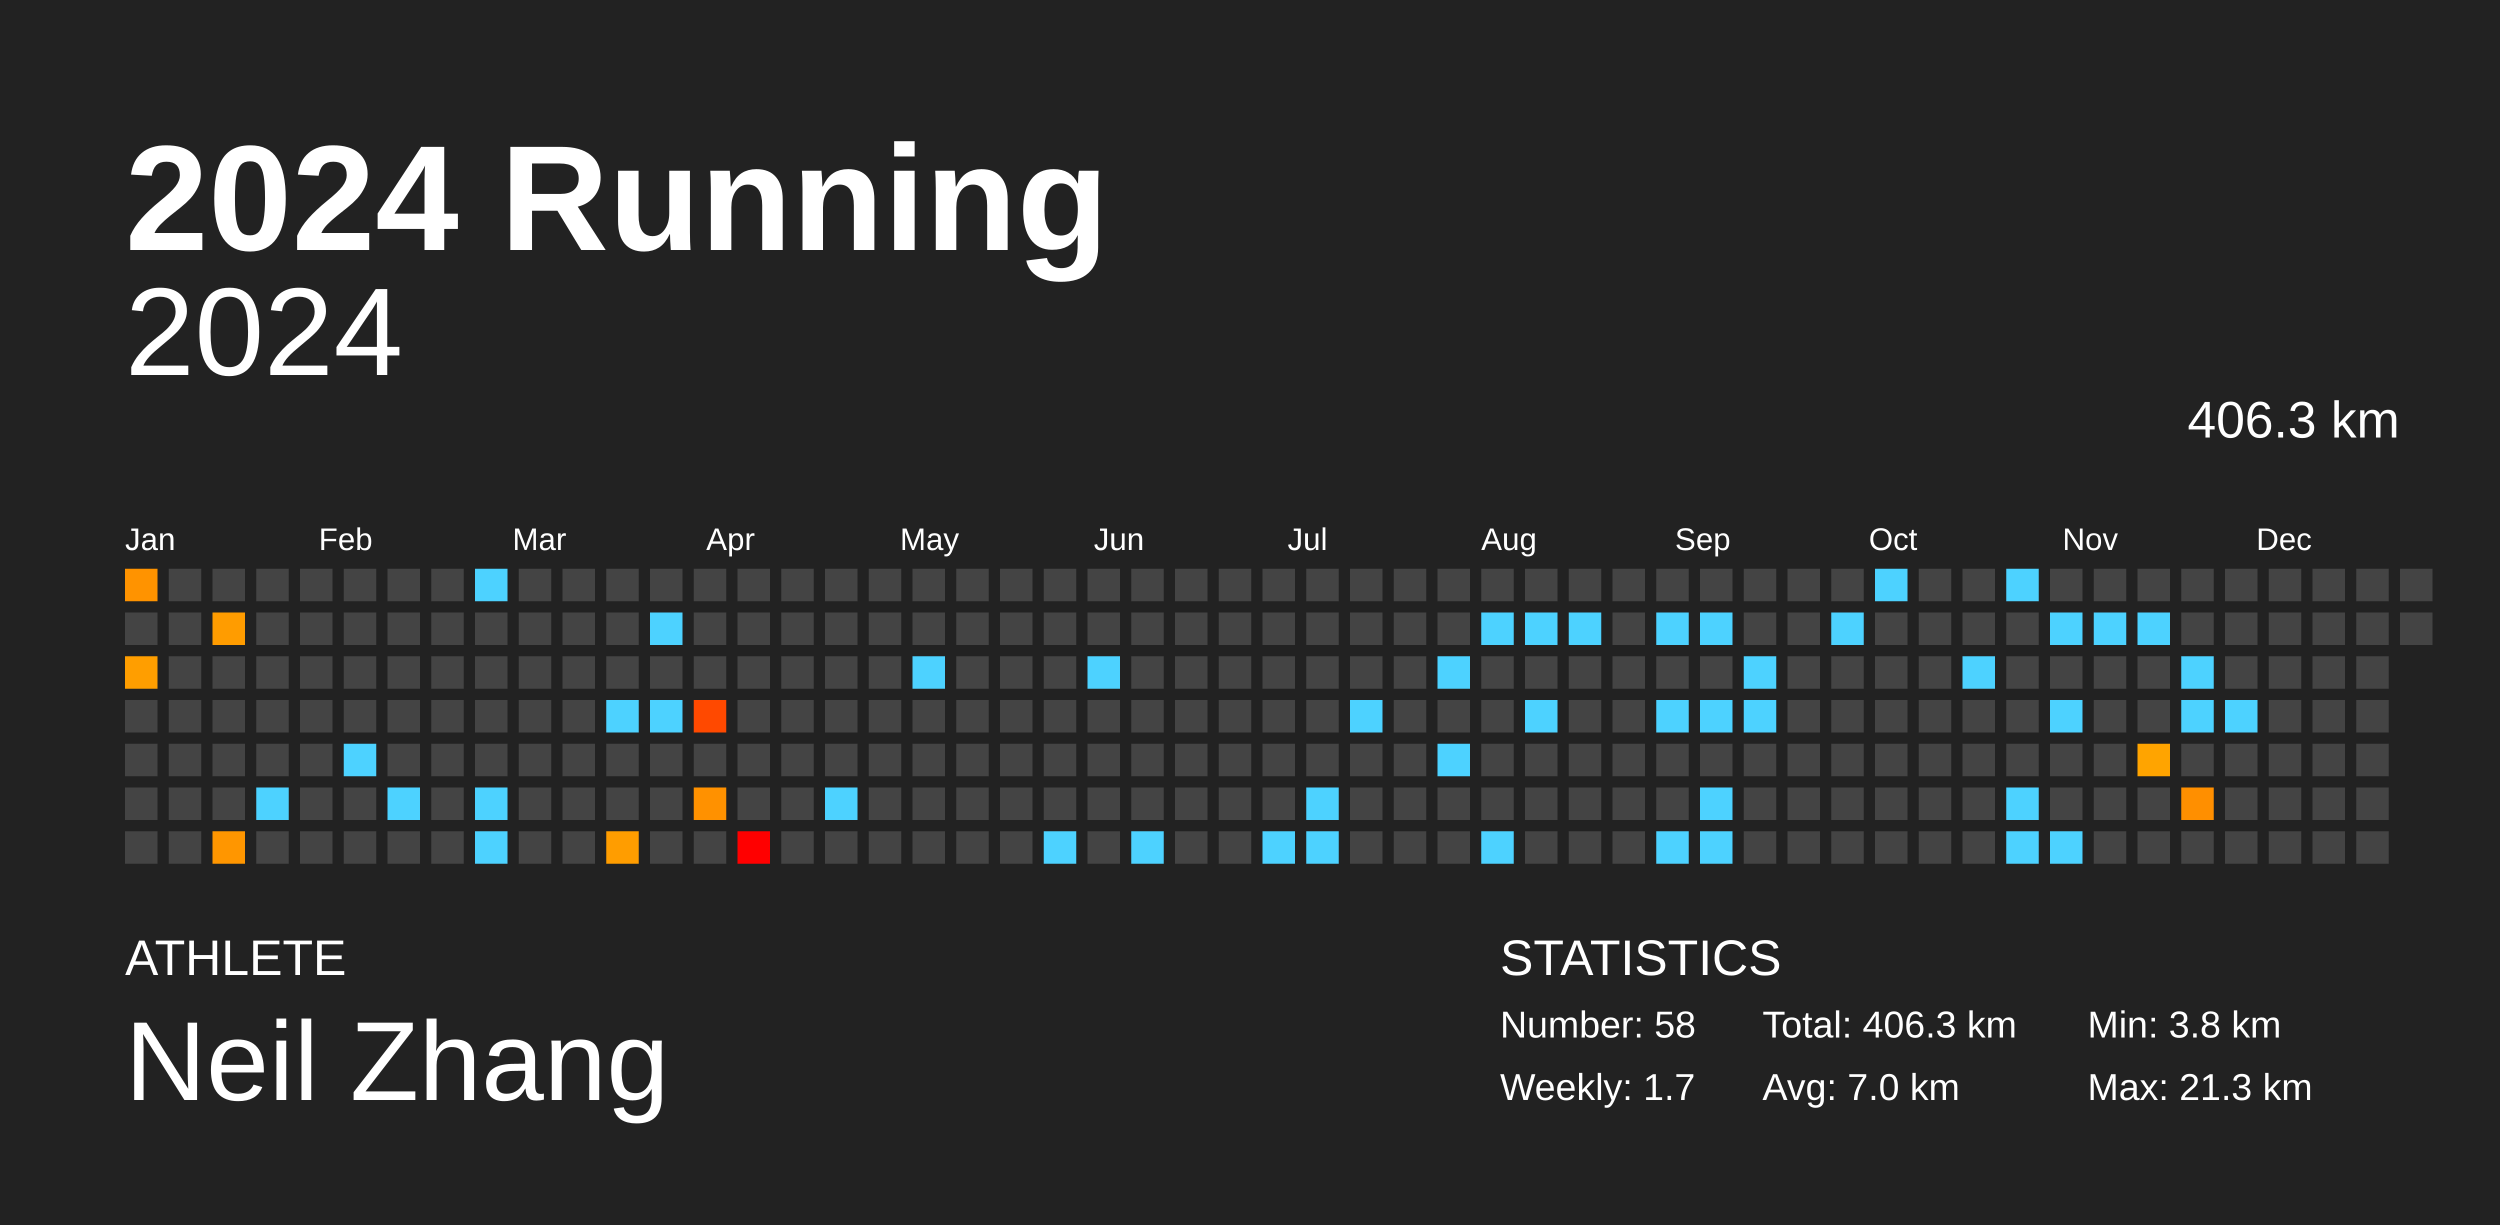
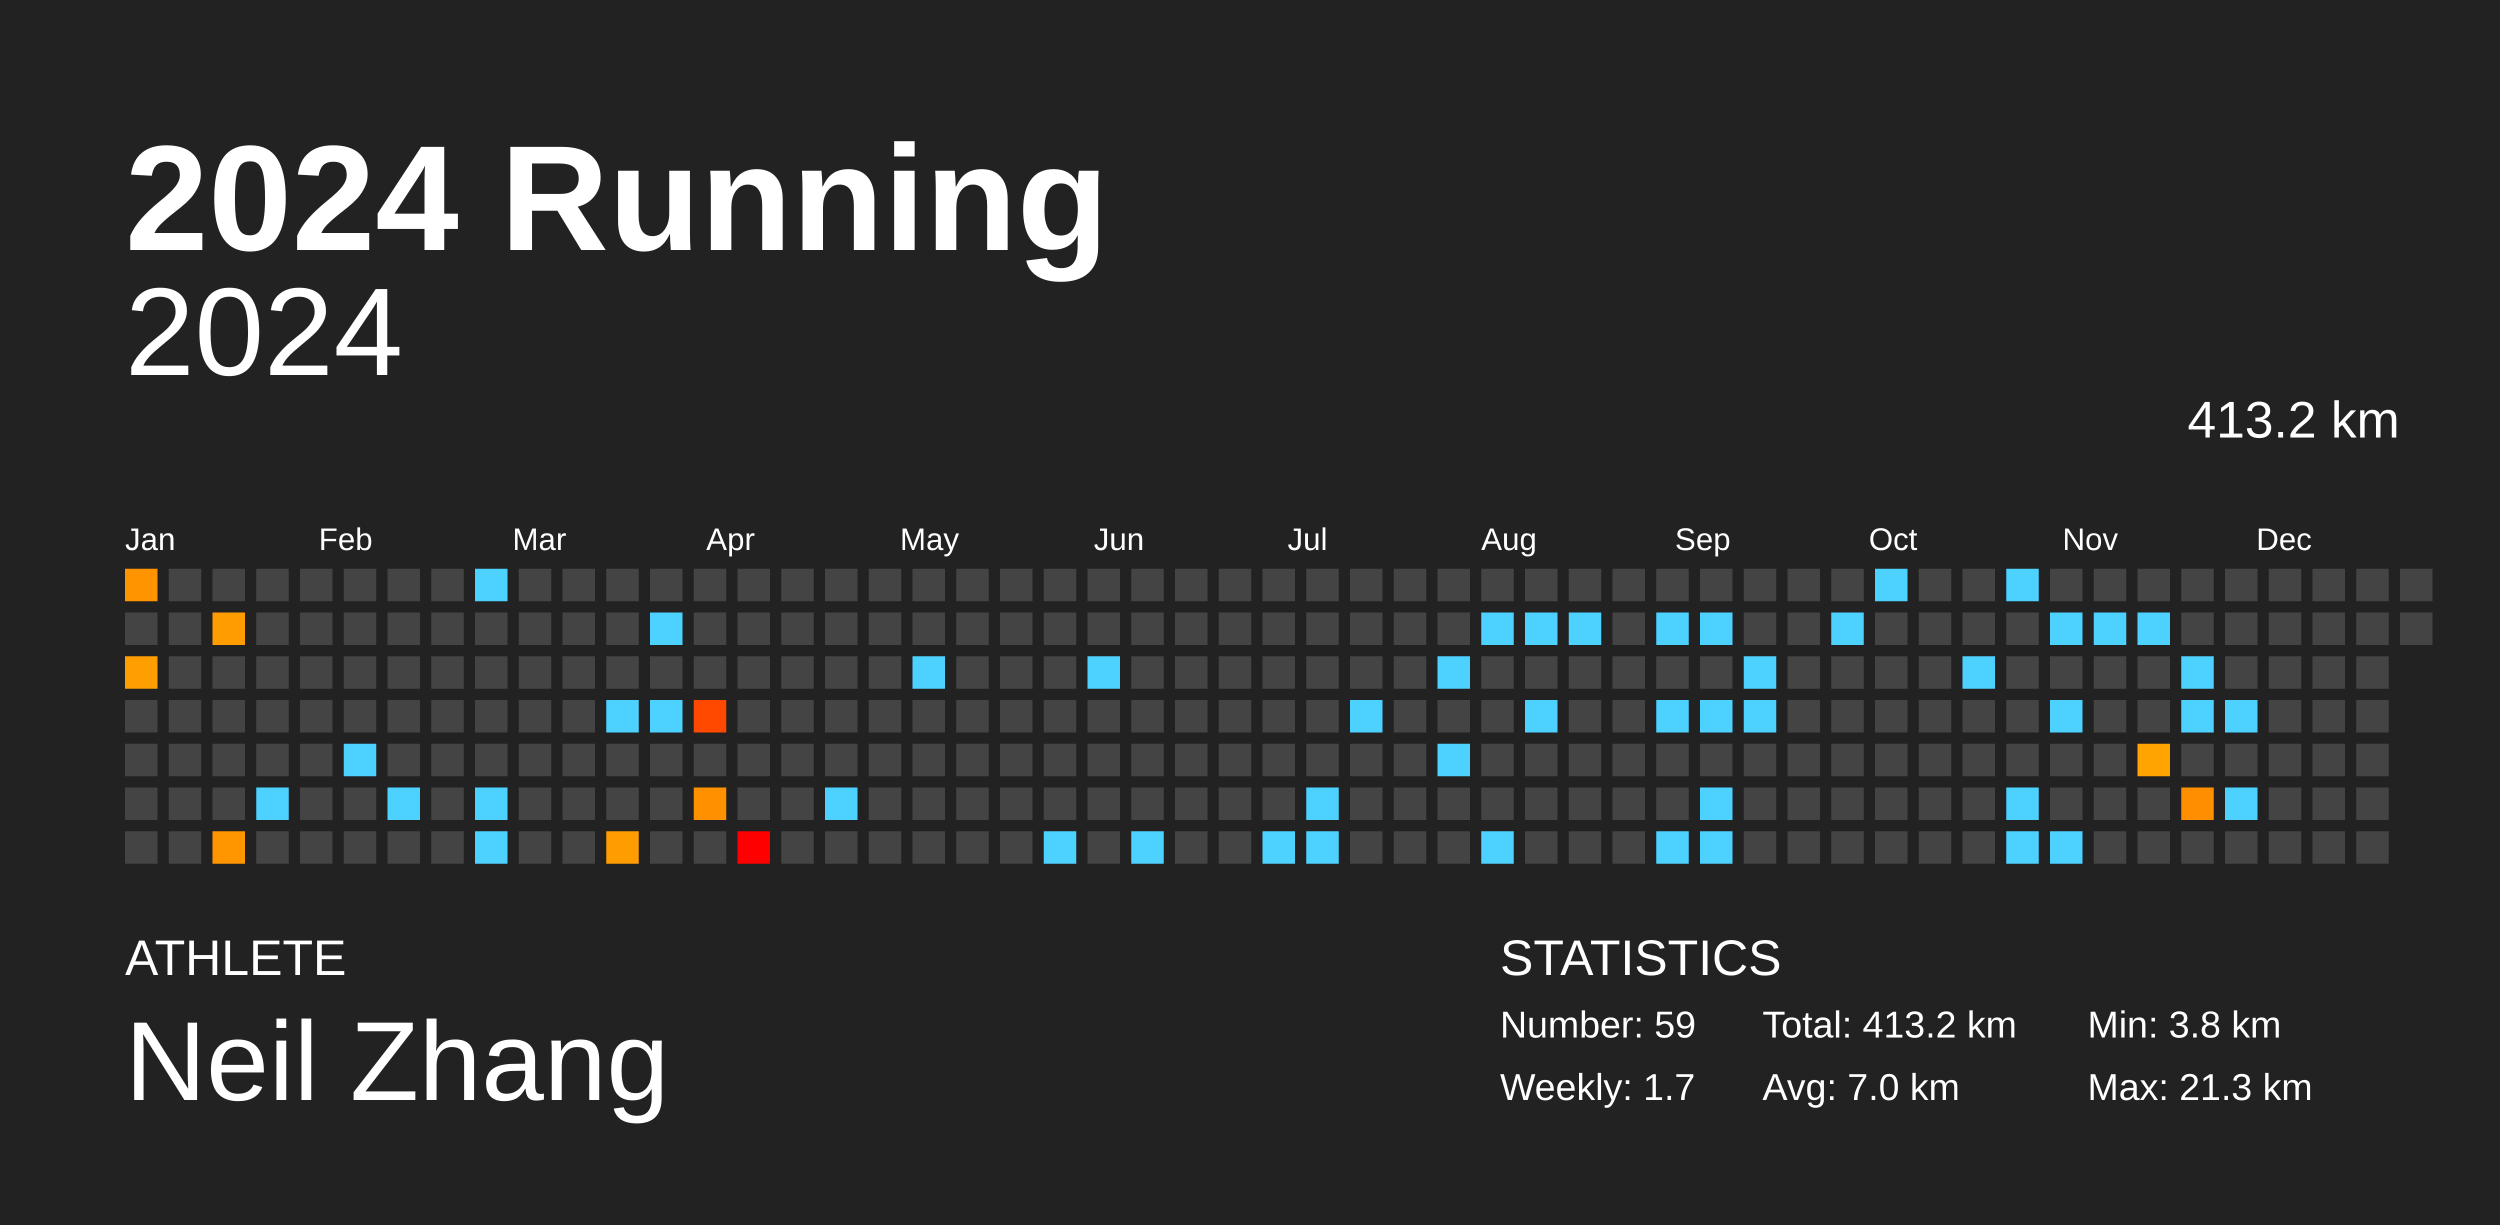
<svg xmlns="http://www.w3.org/2000/svg" baseProfile="full" height="98mm" version="1.1" viewBox="0,0,200,98" width="200mm">
  <defs />
  <rect fill="#222222" height="98" width="200" x="0" y="0" />
  <text fill="#FFFFFF" style="font-size:12px; font-family:Arial; font-weight:bold;" x="10" y="20">2024 Running</text>
  <text fill="#FFFFFF" style="font-size:4px; font-family:Arial" x="10" y="78">ATHLETE</text>
  <text fill="#FFFFFF" style="font-size:9px; font-family:Arial" x="10" y="88">Neil Zhang</text>
  <text fill="#FFFFFF" style="font-size:4px; font-family:Arial" x="120" y="78">STATISTICS</text>
-   <text fill="#FFFFFF" style="font-size:3px; font-family:Arial" x="120" y="83">Number: 58</text>
+   <text fill="#FFFFFF" style="font-size:3px; font-family:Arial" x="120" y="83">Number: 59</text>
  <text fill="#FFFFFF" style="font-size:3px; font-family:Arial" x="120" y="88">Weekly: 1.7</text>
-   <text fill="#FFFFFF" style="font-size:3px; font-family:Arial" x="141" y="83">Total: 406.3 km</text>
+   <text fill="#FFFFFF" style="font-size:3px; font-family:Arial" x="141" y="83">Total: 413.2 km</text>
  <text fill="#FFFFFF" style="font-size:3px; font-family:Arial" x="141" y="88">Avg: 7.0 km</text>
  <text fill="#FFFFFF" style="font-size:3px; font-family:Arial" x="167" y="83">Min: 3.8 km</text>
  <text fill="#FFFFFF" style="font-size:3px; font-family:Arial" x="167" y="88">Max: 21.3 km</text>
  <text alignment-baseline="hanging" fill="#FFFFFF" style="font-size:10.0px; font-family:Arial;" x="10" y="30">2024</text>
-   <text alignment-baseline="hanging" fill="#FFFFFF" style="font-size:4.125px; font-family:Arial;" x="175" y="35">406.3 km</text>
+   <text alignment-baseline="hanging" fill="#FFFFFF" style="font-size:4.125px; font-family:Arial;" x="175" y="35">413.2 km</text>
  <text fill="#FFFFFF" style="font-size:2.5px; font-family:Arial" x="10.0" y="44">Jan</text>
  <text fill="#FFFFFF" style="font-size:2.5px; font-family:Arial" x="25.5" y="44">Feb</text>
  <text fill="#FFFFFF" style="font-size:2.5px; font-family:Arial" x="41.0" y="44">Mar</text>
  <text fill="#FFFFFF" style="font-size:2.5px; font-family:Arial" x="56.5" y="44">Apr</text>
  <text fill="#FFFFFF" style="font-size:2.5px; font-family:Arial" x="72.0" y="44">May</text>
  <text fill="#FFFFFF" style="font-size:2.5px; font-family:Arial" x="87.5" y="44">Jun</text>
  <text fill="#FFFFFF" style="font-size:2.5px; font-family:Arial" x="103.0" y="44">Jul</text>
  <text fill="#FFFFFF" style="font-size:2.5px; font-family:Arial" x="118.5" y="44">Aug</text>
  <text fill="#FFFFFF" style="font-size:2.5px; font-family:Arial" x="134.0" y="44">Sep</text>
  <text fill="#FFFFFF" style="font-size:2.5px; font-family:Arial" x="149.5" y="44">Oct</text>
  <text fill="#FFFFFF" style="font-size:2.5px; font-family:Arial" x="165.0" y="44">Nov</text>
  <text fill="#FFFFFF" style="font-size:2.5px; font-family:Arial" x="180.5" y="44">Dec</text>
  <rect fill="#ff9300" height="2.6" width="2.6" x="10.0" y="45.5" />
  <rect fill="#444444" height="2.6" width="2.6" x="10.0" y="49.0" />
  <rect fill="#ff9e00" height="2.6" width="2.6" x="10.0" y="52.5" />
  <rect fill="#444444" height="2.6" width="2.6" x="10.0" y="56.0" />
  <rect fill="#444444" height="2.6" width="2.6" x="10.0" y="59.5" />
  <rect fill="#444444" height="2.6" width="2.6" x="10.0" y="63.0" />
  <rect fill="#444444" height="2.6" width="2.6" x="10.0" y="66.5" />
  <rect fill="#444444" height="2.6" width="2.6" x="13.5" y="45.5" />
  <rect fill="#444444" height="2.6" width="2.6" x="13.5" y="49.0" />
  <rect fill="#444444" height="2.6" width="2.6" x="13.5" y="52.5" />
  <rect fill="#444444" height="2.6" width="2.6" x="13.5" y="56.0" />
  <rect fill="#444444" height="2.6" width="2.6" x="13.5" y="59.5" />
  <rect fill="#444444" height="2.6" width="2.6" x="13.5" y="63.0" />
  <rect fill="#444444" height="2.6" width="2.6" x="13.5" y="66.5" />
  <rect fill="#444444" height="2.6" width="2.6" x="17.0" y="45.5" />
  <rect fill="#ff9c00" height="2.6" width="2.6" x="17.0" y="49.0" />
  <rect fill="#444444" height="2.6" width="2.6" x="17.0" y="52.5" />
  <rect fill="#444444" height="2.6" width="2.6" x="17.0" y="56.0" />
  <rect fill="#444444" height="2.6" width="2.6" x="17.0" y="59.5" />
  <rect fill="#444444" height="2.6" width="2.6" x="17.0" y="63.0" />
  <rect fill="#ff9600" height="2.6" width="2.6" x="17.0" y="66.5" />
  <rect fill="#444444" height="2.6" width="2.6" x="20.5" y="45.5" />
  <rect fill="#444444" height="2.6" width="2.6" x="20.5" y="49.0" />
  <rect fill="#444444" height="2.6" width="2.6" x="20.5" y="52.5" />
  <rect fill="#444444" height="2.6" width="2.6" x="20.5" y="56.0" />
  <rect fill="#444444" height="2.6" width="2.6" x="20.5" y="59.5" />
  <rect fill="#4dd2ff" height="2.6" width="2.6" x="20.5" y="63.0" />
  <rect fill="#444444" height="2.6" width="2.6" x="20.5" y="66.5" />
  <rect fill="#444444" height="2.6" width="2.6" x="24.0" y="45.5" />
  <rect fill="#444444" height="2.6" width="2.6" x="24.0" y="49.0" />
  <rect fill="#444444" height="2.6" width="2.6" x="24.0" y="52.5" />
  <rect fill="#444444" height="2.6" width="2.6" x="24.0" y="56.0" />
  <rect fill="#444444" height="2.6" width="2.6" x="24.0" y="59.5" />
  <rect fill="#444444" height="2.6" width="2.6" x="24.0" y="63.0" />
  <rect fill="#444444" height="2.6" width="2.6" x="24.0" y="66.5" />
  <rect fill="#444444" height="2.6" width="2.6" x="27.5" y="45.5" />
  <rect fill="#444444" height="2.6" width="2.6" x="27.5" y="49.0" />
  <rect fill="#444444" height="2.6" width="2.6" x="27.5" y="52.5" />
  <rect fill="#444444" height="2.6" width="2.6" x="27.5" y="56.0" />
  <rect fill="#4dd2ff" height="2.6" width="2.6" x="27.5" y="59.5" />
  <rect fill="#444444" height="2.6" width="2.6" x="27.5" y="63.0" />
  <rect fill="#444444" height="2.6" width="2.6" x="27.5" y="66.5" />
  <rect fill="#444444" height="2.6" width="2.6" x="31.0" y="45.5" />
  <rect fill="#444444" height="2.6" width="2.6" x="31.0" y="49.0" />
  <rect fill="#444444" height="2.6" width="2.6" x="31.0" y="52.5" />
  <rect fill="#444444" height="2.6" width="2.6" x="31.0" y="56.0" />
  <rect fill="#444444" height="2.6" width="2.6" x="31.0" y="59.5" />
  <rect fill="#4dd2ff" height="2.6" width="2.6" x="31.0" y="63.0" />
  <rect fill="#444444" height="2.6" width="2.6" x="31.0" y="66.5" />
  <rect fill="#444444" height="2.6" width="2.6" x="34.5" y="45.5" />
  <rect fill="#444444" height="2.6" width="2.6" x="34.5" y="49.0" />
  <rect fill="#444444" height="2.6" width="2.6" x="34.5" y="52.5" />
  <rect fill="#444444" height="2.6" width="2.6" x="34.5" y="56.0" />
  <rect fill="#444444" height="2.6" width="2.6" x="34.5" y="59.5" />
  <rect fill="#444444" height="2.6" width="2.6" x="34.5" y="63.0" />
  <rect fill="#444444" height="2.6" width="2.6" x="34.5" y="66.5" />
  <rect fill="#4dd2ff" height="2.6" width="2.6" x="38.0" y="45.5" />
  <rect fill="#444444" height="2.6" width="2.6" x="38.0" y="49.0" />
  <rect fill="#444444" height="2.6" width="2.6" x="38.0" y="52.5" />
  <rect fill="#444444" height="2.6" width="2.6" x="38.0" y="56.0" />
  <rect fill="#444444" height="2.6" width="2.6" x="38.0" y="59.5" />
  <rect fill="#4dd2ff" height="2.6" width="2.6" x="38.0" y="63.0" />
  <rect fill="#4dd2ff" height="2.6" width="2.6" x="38.0" y="66.5" />
  <rect fill="#444444" height="2.6" width="2.6" x="41.5" y="45.5" />
  <rect fill="#444444" height="2.6" width="2.6" x="41.5" y="49.0" />
  <rect fill="#444444" height="2.6" width="2.6" x="41.5" y="52.5" />
  <rect fill="#444444" height="2.6" width="2.6" x="41.5" y="56.0" />
  <rect fill="#444444" height="2.6" width="2.6" x="41.5" y="59.5" />
  <rect fill="#444444" height="2.6" width="2.6" x="41.5" y="63.0" />
  <rect fill="#444444" height="2.6" width="2.6" x="41.5" y="66.5" />
  <rect fill="#444444" height="2.6" width="2.6" x="45.0" y="45.5" />
  <rect fill="#444444" height="2.6" width="2.6" x="45.0" y="49.0" />
  <rect fill="#444444" height="2.6" width="2.6" x="45.0" y="52.5" />
  <rect fill="#444444" height="2.6" width="2.6" x="45.0" y="56.0" />
  <rect fill="#444444" height="2.6" width="2.6" x="45.0" y="59.5" />
  <rect fill="#444444" height="2.6" width="2.6" x="45.0" y="63.0" />
  <rect fill="#444444" height="2.6" width="2.6" x="45.0" y="66.5" />
  <rect fill="#444444" height="2.6" width="2.6" x="48.5" y="45.5" />
  <rect fill="#444444" height="2.6" width="2.6" x="48.5" y="49.0" />
  <rect fill="#444444" height="2.6" width="2.6" x="48.5" y="52.5" />
  <rect fill="#4dd2ff" height="2.6" width="2.6" x="48.5" y="56.0" />
  <rect fill="#444444" height="2.6" width="2.6" x="48.5" y="59.5" />
  <rect fill="#444444" height="2.6" width="2.6" x="48.5" y="63.0" />
  <rect fill="#ff9d00" height="2.6" width="2.6" x="48.5" y="66.5" />
  <rect fill="#444444" height="2.6" width="2.6" x="52.0" y="45.5" />
  <rect fill="#4dd2ff" height="2.6" width="2.6" x="52.0" y="49.0" />
  <rect fill="#444444" height="2.6" width="2.6" x="52.0" y="52.5" />
  <rect fill="#4dd2ff" height="2.6" width="2.6" x="52.0" y="56.0" />
  <rect fill="#444444" height="2.6" width="2.6" x="52.0" y="59.5" />
  <rect fill="#444444" height="2.6" width="2.6" x="52.0" y="63.0" />
  <rect fill="#444444" height="2.6" width="2.6" x="52.0" y="66.5" />
  <rect fill="#444444" height="2.6" width="2.6" x="55.5" y="45.5" />
  <rect fill="#444444" height="2.6" width="2.6" x="55.5" y="49.0" />
  <rect fill="#444444" height="2.6" width="2.6" x="55.5" y="52.5" />
  <rect fill="#ff4900" height="2.6" width="2.6" x="55.5" y="56.0" />
  <rect fill="#444444" height="2.6" width="2.6" x="55.5" y="59.5" />
  <rect fill="#ff9100" height="2.6" width="2.6" x="55.5" y="63.0" />
  <rect fill="#444444" height="2.6" width="2.6" x="55.5" y="66.5" />
  <rect fill="#444444" height="2.6" width="2.6" x="59.0" y="45.5" />
  <rect fill="#444444" height="2.6" width="2.6" x="59.0" y="49.0" />
  <rect fill="#444444" height="2.6" width="2.6" x="59.0" y="52.5" />
  <rect fill="#444444" height="2.6" width="2.6" x="59.0" y="56.0" />
  <rect fill="#444444" height="2.6" width="2.6" x="59.0" y="59.5" />
  <rect fill="#444444" height="2.6" width="2.6" x="59.0" y="63.0" />
  <rect fill="red" height="2.6" width="2.6" x="59.0" y="66.5" />
  <rect fill="#444444" height="2.6" width="2.6" x="62.5" y="45.5" />
  <rect fill="#444444" height="2.6" width="2.6" x="62.5" y="49.0" />
  <rect fill="#444444" height="2.6" width="2.6" x="62.5" y="52.5" />
  <rect fill="#444444" height="2.6" width="2.6" x="62.5" y="56.0" />
  <rect fill="#444444" height="2.6" width="2.6" x="62.5" y="59.5" />
  <rect fill="#444444" height="2.6" width="2.6" x="62.5" y="63.0" />
  <rect fill="#444444" height="2.6" width="2.6" x="62.5" y="66.5" />
  <rect fill="#444444" height="2.6" width="2.6" x="66.0" y="45.5" />
  <rect fill="#444444" height="2.6" width="2.6" x="66.0" y="49.0" />
  <rect fill="#444444" height="2.6" width="2.6" x="66.0" y="52.5" />
  <rect fill="#444444" height="2.6" width="2.6" x="66.0" y="56.0" />
  <rect fill="#444444" height="2.6" width="2.6" x="66.0" y="59.5" />
  <rect fill="#4dd2ff" height="2.6" width="2.6" x="66.0" y="63.0" />
  <rect fill="#444444" height="2.6" width="2.6" x="66.0" y="66.5" />
  <rect fill="#444444" height="2.6" width="2.6" x="69.5" y="45.5" />
  <rect fill="#444444" height="2.6" width="2.6" x="69.5" y="49.0" />
  <rect fill="#444444" height="2.6" width="2.6" x="69.5" y="52.5" />
  <rect fill="#444444" height="2.6" width="2.6" x="69.5" y="56.0" />
  <rect fill="#444444" height="2.6" width="2.6" x="69.5" y="59.5" />
  <rect fill="#444444" height="2.6" width="2.6" x="69.5" y="63.0" />
  <rect fill="#444444" height="2.6" width="2.6" x="69.5" y="66.5" />
  <rect fill="#444444" height="2.6" width="2.6" x="73.0" y="45.5" />
  <rect fill="#444444" height="2.6" width="2.6" x="73.0" y="49.0" />
  <rect fill="#4dd2ff" height="2.6" width="2.6" x="73.0" y="52.5" />
  <rect fill="#444444" height="2.6" width="2.6" x="73.0" y="56.0" />
  <rect fill="#444444" height="2.6" width="2.6" x="73.0" y="59.5" />
  <rect fill="#444444" height="2.6" width="2.6" x="73.0" y="63.0" />
  <rect fill="#444444" height="2.6" width="2.6" x="73.0" y="66.5" />
  <rect fill="#444444" height="2.6" width="2.6" x="76.5" y="45.5" />
  <rect fill="#444444" height="2.6" width="2.6" x="76.5" y="49.0" />
  <rect fill="#444444" height="2.6" width="2.6" x="76.5" y="52.5" />
  <rect fill="#444444" height="2.6" width="2.6" x="76.5" y="56.0" />
  <rect fill="#444444" height="2.6" width="2.6" x="76.5" y="59.5" />
  <rect fill="#444444" height="2.6" width="2.6" x="76.5" y="63.0" />
  <rect fill="#444444" height="2.6" width="2.6" x="76.5" y="66.5" />
  <rect fill="#444444" height="2.6" width="2.6" x="80.0" y="45.5" />
  <rect fill="#444444" height="2.6" width="2.6" x="80.0" y="49.0" />
  <rect fill="#444444" height="2.6" width="2.6" x="80.0" y="52.5" />
  <rect fill="#444444" height="2.6" width="2.6" x="80.0" y="56.0" />
  <rect fill="#444444" height="2.6" width="2.6" x="80.0" y="59.5" />
  <rect fill="#444444" height="2.6" width="2.6" x="80.0" y="63.0" />
  <rect fill="#444444" height="2.6" width="2.6" x="80.0" y="66.5" />
  <rect fill="#444444" height="2.6" width="2.6" x="83.5" y="45.5" />
  <rect fill="#444444" height="2.6" width="2.6" x="83.5" y="49.0" />
  <rect fill="#444444" height="2.6" width="2.6" x="83.5" y="52.5" />
  <rect fill="#444444" height="2.6" width="2.6" x="83.5" y="56.0" />
  <rect fill="#444444" height="2.6" width="2.6" x="83.5" y="59.5" />
  <rect fill="#444444" height="2.6" width="2.6" x="83.5" y="63.0" />
  <rect fill="#4dd2ff" height="2.6" width="2.6" x="83.5" y="66.5" />
  <rect fill="#444444" height="2.6" width="2.6" x="87.0" y="45.5" />
  <rect fill="#444444" height="2.6" width="2.6" x="87.0" y="49.0" />
  <rect fill="#4dd2ff" height="2.6" width="2.6" x="87.0" y="52.5" />
  <rect fill="#444444" height="2.6" width="2.6" x="87.0" y="56.0" />
  <rect fill="#444444" height="2.6" width="2.6" x="87.0" y="59.5" />
  <rect fill="#444444" height="2.6" width="2.6" x="87.0" y="63.0" />
  <rect fill="#444444" height="2.6" width="2.6" x="87.0" y="66.5" />
  <rect fill="#444444" height="2.6" width="2.6" x="90.5" y="45.5" />
  <rect fill="#444444" height="2.6" width="2.6" x="90.5" y="49.0" />
  <rect fill="#444444" height="2.6" width="2.6" x="90.5" y="52.5" />
  <rect fill="#444444" height="2.6" width="2.6" x="90.5" y="56.0" />
  <rect fill="#444444" height="2.6" width="2.6" x="90.5" y="59.5" />
  <rect fill="#444444" height="2.6" width="2.6" x="90.5" y="63.0" />
  <rect fill="#4dd2ff" height="2.6" width="2.6" x="90.5" y="66.5" />
  <rect fill="#444444" height="2.6" width="2.6" x="94.0" y="45.5" />
  <rect fill="#444444" height="2.6" width="2.6" x="94.0" y="49.0" />
  <rect fill="#444444" height="2.6" width="2.6" x="94.0" y="52.5" />
  <rect fill="#444444" height="2.6" width="2.6" x="94.0" y="56.0" />
  <rect fill="#444444" height="2.6" width="2.6" x="94.0" y="59.5" />
  <rect fill="#444444" height="2.6" width="2.6" x="94.0" y="63.0" />
  <rect fill="#444444" height="2.6" width="2.6" x="94.0" y="66.5" />
  <rect fill="#444444" height="2.6" width="2.6" x="97.5" y="45.5" />
  <rect fill="#444444" height="2.6" width="2.6" x="97.5" y="49.0" />
  <rect fill="#444444" height="2.6" width="2.6" x="97.5" y="52.5" />
  <rect fill="#444444" height="2.6" width="2.6" x="97.5" y="56.0" />
  <rect fill="#444444" height="2.6" width="2.6" x="97.5" y="59.5" />
  <rect fill="#444444" height="2.6" width="2.6" x="97.5" y="63.0" />
  <rect fill="#444444" height="2.6" width="2.6" x="97.5" y="66.5" />
  <rect fill="#444444" height="2.6" width="2.6" x="101.0" y="45.5" />
  <rect fill="#444444" height="2.6" width="2.6" x="101.0" y="49.0" />
  <rect fill="#444444" height="2.6" width="2.6" x="101.0" y="52.5" />
  <rect fill="#444444" height="2.6" width="2.6" x="101.0" y="56.0" />
  <rect fill="#444444" height="2.6" width="2.6" x="101.0" y="59.5" />
  <rect fill="#444444" height="2.6" width="2.6" x="101.0" y="63.0" />
  <rect fill="#4dd2ff" height="2.6" width="2.6" x="101.0" y="66.5" />
  <rect fill="#444444" height="2.6" width="2.6" x="104.5" y="45.5" />
  <rect fill="#444444" height="2.6" width="2.6" x="104.5" y="49.0" />
  <rect fill="#444444" height="2.6" width="2.6" x="104.5" y="52.5" />
  <rect fill="#444444" height="2.6" width="2.6" x="104.5" y="56.0" />
  <rect fill="#444444" height="2.6" width="2.6" x="104.5" y="59.5" />
  <rect fill="#4dd2ff" height="2.6" width="2.6" x="104.5" y="63.0" />
  <rect fill="#4dd2ff" height="2.6" width="2.6" x="104.5" y="66.5" />
  <rect fill="#444444" height="2.6" width="2.6" x="108.0" y="45.5" />
  <rect fill="#444444" height="2.6" width="2.6" x="108.0" y="49.0" />
  <rect fill="#444444" height="2.6" width="2.6" x="108.0" y="52.5" />
  <rect fill="#4dd2ff" height="2.6" width="2.6" x="108.0" y="56.0" />
  <rect fill="#444444" height="2.6" width="2.6" x="108.0" y="59.5" />
  <rect fill="#444444" height="2.6" width="2.6" x="108.0" y="63.0" />
  <rect fill="#444444" height="2.6" width="2.6" x="108.0" y="66.5" />
  <rect fill="#444444" height="2.6" width="2.6" x="111.5" y="45.5" />
  <rect fill="#444444" height="2.6" width="2.6" x="111.5" y="49.0" />
  <rect fill="#444444" height="2.6" width="2.6" x="111.5" y="52.5" />
  <rect fill="#444444" height="2.6" width="2.6" x="111.5" y="56.0" />
  <rect fill="#444444" height="2.6" width="2.6" x="111.5" y="59.5" />
  <rect fill="#444444" height="2.6" width="2.6" x="111.5" y="63.0" />
  <rect fill="#444444" height="2.6" width="2.6" x="111.5" y="66.5" />
  <rect fill="#444444" height="2.6" width="2.6" x="115.0" y="45.5" />
  <rect fill="#444444" height="2.6" width="2.6" x="115.0" y="49.0" />
  <rect fill="#4dd2ff" height="2.6" width="2.6" x="115.0" y="52.5" />
  <rect fill="#444444" height="2.6" width="2.6" x="115.0" y="56.0" />
  <rect fill="#4dd2ff" height="2.6" width="2.6" x="115.0" y="59.5" />
  <rect fill="#444444" height="2.6" width="2.6" x="115.0" y="63.0" />
  <rect fill="#444444" height="2.6" width="2.6" x="115.0" y="66.5" />
  <rect fill="#444444" height="2.6" width="2.6" x="118.5" y="45.5" />
  <rect fill="#4dd2ff" height="2.6" width="2.6" x="118.5" y="49.0" />
  <rect fill="#444444" height="2.6" width="2.6" x="118.5" y="52.5" />
  <rect fill="#444444" height="2.6" width="2.6" x="118.5" y="56.0" />
  <rect fill="#444444" height="2.6" width="2.6" x="118.5" y="59.5" />
  <rect fill="#444444" height="2.6" width="2.6" x="118.5" y="63.0" />
  <rect fill="#4dd2ff" height="2.6" width="2.6" x="118.5" y="66.5" />
  <rect fill="#444444" height="2.6" width="2.6" x="122.0" y="45.5" />
  <rect fill="#4dd2ff" height="2.6" width="2.6" x="122.0" y="49.0" />
  <rect fill="#444444" height="2.6" width="2.6" x="122.0" y="52.5" />
  <rect fill="#4dd2ff" height="2.6" width="2.6" x="122.0" y="56.0" />
  <rect fill="#444444" height="2.6" width="2.6" x="122.0" y="59.5" />
  <rect fill="#444444" height="2.6" width="2.6" x="122.0" y="63.0" />
  <rect fill="#444444" height="2.6" width="2.6" x="122.0" y="66.5" />
  <rect fill="#444444" height="2.6" width="2.6" x="125.5" y="45.5" />
  <rect fill="#4dd2ff" height="2.6" width="2.6" x="125.5" y="49.0" />
  <rect fill="#444444" height="2.6" width="2.6" x="125.5" y="52.5" />
  <rect fill="#444444" height="2.6" width="2.6" x="125.5" y="56.0" />
  <rect fill="#444444" height="2.6" width="2.6" x="125.5" y="59.5" />
  <rect fill="#444444" height="2.6" width="2.6" x="125.5" y="63.0" />
  <rect fill="#444444" height="2.6" width="2.6" x="125.5" y="66.5" />
  <rect fill="#444444" height="2.6" width="2.6" x="129.0" y="45.5" />
  <rect fill="#444444" height="2.6" width="2.6" x="129.0" y="49.0" />
  <rect fill="#444444" height="2.6" width="2.6" x="129.0" y="52.5" />
  <rect fill="#444444" height="2.6" width="2.6" x="129.0" y="56.0" />
  <rect fill="#444444" height="2.6" width="2.6" x="129.0" y="59.5" />
  <rect fill="#444444" height="2.6" width="2.6" x="129.0" y="63.0" />
  <rect fill="#444444" height="2.6" width="2.6" x="129.0" y="66.5" />
  <rect fill="#444444" height="2.6" width="2.6" x="132.5" y="45.5" />
  <rect fill="#4dd2ff" height="2.6" width="2.6" x="132.5" y="49.0" />
  <rect fill="#444444" height="2.6" width="2.6" x="132.5" y="52.5" />
  <rect fill="#4dd2ff" height="2.6" width="2.6" x="132.5" y="56.0" />
  <rect fill="#444444" height="2.6" width="2.6" x="132.5" y="59.5" />
  <rect fill="#444444" height="2.6" width="2.6" x="132.5" y="63.0" />
  <rect fill="#4dd2ff" height="2.6" width="2.6" x="132.5" y="66.5" />
  <rect fill="#444444" height="2.6" width="2.6" x="136.0" y="45.5" />
  <rect fill="#4dd2ff" height="2.6" width="2.6" x="136.0" y="49.0" />
  <rect fill="#444444" height="2.6" width="2.6" x="136.0" y="52.5" />
  <rect fill="#4dd2ff" height="2.6" width="2.6" x="136.0" y="56.0" />
  <rect fill="#444444" height="2.6" width="2.6" x="136.0" y="59.5" />
  <rect fill="#4dd2ff" height="2.6" width="2.6" x="136.0" y="63.0" />
  <rect fill="#4dd2ff" height="2.6" width="2.6" x="136.0" y="66.5" />
  <rect fill="#444444" height="2.6" width="2.6" x="139.5" y="45.5" />
  <rect fill="#444444" height="2.6" width="2.6" x="139.5" y="49.0" />
  <rect fill="#4dd2ff" height="2.6" width="2.6" x="139.5" y="52.5" />
  <rect fill="#4dd2ff" height="2.6" width="2.6" x="139.5" y="56.0" />
  <rect fill="#444444" height="2.6" width="2.6" x="139.5" y="59.5" />
  <rect fill="#444444" height="2.6" width="2.6" x="139.5" y="63.0" />
  <rect fill="#444444" height="2.6" width="2.6" x="139.5" y="66.5" />
  <rect fill="#444444" height="2.6" width="2.6" x="143.0" y="45.5" />
  <rect fill="#444444" height="2.6" width="2.6" x="143.0" y="49.0" />
  <rect fill="#444444" height="2.6" width="2.6" x="143.0" y="52.5" />
  <rect fill="#444444" height="2.6" width="2.6" x="143.0" y="56.0" />
  <rect fill="#444444" height="2.6" width="2.6" x="143.0" y="59.5" />
  <rect fill="#444444" height="2.6" width="2.6" x="143.0" y="63.0" />
  <rect fill="#444444" height="2.6" width="2.6" x="143.0" y="66.5" />
  <rect fill="#444444" height="2.6" width="2.6" x="146.5" y="45.5" />
  <rect fill="#4dd2ff" height="2.6" width="2.6" x="146.5" y="49.0" />
  <rect fill="#444444" height="2.6" width="2.6" x="146.5" y="52.5" />
  <rect fill="#444444" height="2.6" width="2.6" x="146.5" y="56.0" />
  <rect fill="#444444" height="2.6" width="2.6" x="146.5" y="59.5" />
  <rect fill="#444444" height="2.6" width="2.6" x="146.5" y="63.0" />
  <rect fill="#444444" height="2.6" width="2.6" x="146.5" y="66.5" />
  <rect fill="#4dd2ff" height="2.6" width="2.6" x="150.0" y="45.5" />
  <rect fill="#444444" height="2.6" width="2.6" x="150.0" y="49.0" />
  <rect fill="#444444" height="2.6" width="2.6" x="150.0" y="52.5" />
  <rect fill="#444444" height="2.6" width="2.6" x="150.0" y="56.0" />
  <rect fill="#444444" height="2.6" width="2.6" x="150.0" y="59.5" />
  <rect fill="#444444" height="2.6" width="2.6" x="150.0" y="63.0" />
  <rect fill="#444444" height="2.6" width="2.6" x="150.0" y="66.5" />
  <rect fill="#444444" height="2.6" width="2.6" x="153.5" y="45.5" />
  <rect fill="#444444" height="2.6" width="2.6" x="153.5" y="49.0" />
  <rect fill="#444444" height="2.6" width="2.6" x="153.5" y="52.5" />
  <rect fill="#444444" height="2.6" width="2.6" x="153.5" y="56.0" />
  <rect fill="#444444" height="2.6" width="2.6" x="153.5" y="59.5" />
  <rect fill="#444444" height="2.6" width="2.6" x="153.5" y="63.0" />
  <rect fill="#444444" height="2.6" width="2.6" x="153.5" y="66.5" />
  <rect fill="#444444" height="2.6" width="2.6" x="157.0" y="45.5" />
  <rect fill="#444444" height="2.6" width="2.6" x="157.0" y="49.0" />
  <rect fill="#4dd2ff" height="2.6" width="2.6" x="157.0" y="52.5" />
  <rect fill="#444444" height="2.6" width="2.6" x="157.0" y="56.0" />
  <rect fill="#444444" height="2.6" width="2.6" x="157.0" y="59.5" />
  <rect fill="#444444" height="2.6" width="2.6" x="157.0" y="63.0" />
  <rect fill="#444444" height="2.6" width="2.6" x="157.0" y="66.5" />
  <rect fill="#4dd2ff" height="2.6" width="2.6" x="160.5" y="45.5" />
  <rect fill="#444444" height="2.6" width="2.6" x="160.5" y="49.0" />
  <rect fill="#444444" height="2.6" width="2.6" x="160.5" y="52.5" />
  <rect fill="#444444" height="2.6" width="2.6" x="160.5" y="56.0" />
  <rect fill="#444444" height="2.6" width="2.6" x="160.5" y="59.5" />
  <rect fill="#4dd2ff" height="2.6" width="2.6" x="160.5" y="63.0" />
  <rect fill="#4dd2ff" height="2.6" width="2.6" x="160.5" y="66.5" />
  <rect fill="#444444" height="2.6" width="2.6" x="164.0" y="45.5" />
  <rect fill="#4dd2ff" height="2.6" width="2.6" x="164.0" y="49.0" />
  <rect fill="#444444" height="2.6" width="2.6" x="164.0" y="52.5" />
  <rect fill="#4dd2ff" height="2.6" width="2.6" x="164.0" y="56.0" />
  <rect fill="#444444" height="2.6" width="2.6" x="164.0" y="59.5" />
  <rect fill="#444444" height="2.6" width="2.6" x="164.0" y="63.0" />
  <rect fill="#4dd2ff" height="2.6" width="2.6" x="164.0" y="66.5" />
  <rect fill="#444444" height="2.6" width="2.6" x="167.5" y="45.5" />
  <rect fill="#4dd2ff" height="2.6" width="2.6" x="167.5" y="49.0" />
  <rect fill="#444444" height="2.6" width="2.6" x="167.5" y="52.5" />
  <rect fill="#444444" height="2.6" width="2.6" x="167.5" y="56.0" />
  <rect fill="#444444" height="2.6" width="2.6" x="167.5" y="59.5" />
  <rect fill="#444444" height="2.6" width="2.6" x="167.5" y="63.0" />
  <rect fill="#444444" height="2.6" width="2.6" x="167.5" y="66.5" />
  <rect fill="#444444" height="2.6" width="2.6" x="171.0" y="45.5" />
  <rect fill="#4dd2ff" height="2.6" width="2.6" x="171.0" y="49.0" />
  <rect fill="#444444" height="2.6" width="2.6" x="171.0" y="52.5" />
  <rect fill="#444444" height="2.6" width="2.6" x="171.0" y="56.0" />
  <rect fill="#ffa400" height="2.6" width="2.6" x="171.0" y="59.5" />
  <rect fill="#444444" height="2.6" width="2.6" x="171.0" y="63.0" />
  <rect fill="#444444" height="2.6" width="2.6" x="171.0" y="66.5" />
  <rect fill="#444444" height="2.6" width="2.6" x="174.5" y="45.5" />
  <rect fill="#444444" height="2.6" width="2.6" x="174.5" y="49.0" />
  <rect fill="#4dd2ff" height="2.6" width="2.6" x="174.5" y="52.5" />
  <rect fill="#4dd2ff" height="2.6" width="2.6" x="174.5" y="56.0" />
  <rect fill="#444444" height="2.6" width="2.6" x="174.5" y="59.5" />
  <rect fill="#ff8f00" height="2.6" width="2.6" x="174.5" y="63.0" />
  <rect fill="#444444" height="2.6" width="2.6" x="174.5" y="66.5" />
  <rect fill="#444444" height="2.6" width="2.6" x="178.0" y="45.5" />
  <rect fill="#444444" height="2.6" width="2.6" x="178.0" y="49.0" />
  <rect fill="#444444" height="2.6" width="2.6" x="178.0" y="52.5" />
  <rect fill="#4dd2ff" height="2.6" width="2.6" x="178.0" y="56.0" />
  <rect fill="#444444" height="2.6" width="2.6" x="178.0" y="59.5" />
-   <rect fill="#444444" height="2.6" width="2.6" x="178.0" y="63.0" />
+   <rect fill="#4dd2ff" height="2.6" width="2.6" x="178.0" y="63.0" />
  <rect fill="#444444" height="2.6" width="2.6" x="178.0" y="66.5" />
  <rect fill="#444444" height="2.6" width="2.6" x="181.5" y="45.5" />
  <rect fill="#444444" height="2.6" width="2.6" x="181.5" y="49.0" />
  <rect fill="#444444" height="2.6" width="2.6" x="181.5" y="52.5" />
  <rect fill="#444444" height="2.6" width="2.6" x="181.5" y="56.0" />
  <rect fill="#444444" height="2.6" width="2.6" x="181.5" y="59.5" />
  <rect fill="#444444" height="2.6" width="2.6" x="181.5" y="63.0" />
  <rect fill="#444444" height="2.6" width="2.6" x="181.5" y="66.5" />
  <rect fill="#444444" height="2.6" width="2.6" x="185.0" y="45.5" />
  <rect fill="#444444" height="2.6" width="2.6" x="185.0" y="49.0" />
  <rect fill="#444444" height="2.6" width="2.6" x="185.0" y="52.5" />
  <rect fill="#444444" height="2.6" width="2.6" x="185.0" y="56.0" />
  <rect fill="#444444" height="2.6" width="2.6" x="185.0" y="59.5" />
  <rect fill="#444444" height="2.6" width="2.6" x="185.0" y="63.0" />
  <rect fill="#444444" height="2.6" width="2.6" x="185.0" y="66.5" />
  <rect fill="#444444" height="2.6" width="2.6" x="188.5" y="45.5" />
  <rect fill="#444444" height="2.6" width="2.6" x="188.5" y="49.0" />
  <rect fill="#444444" height="2.6" width="2.6" x="188.5" y="52.5" />
  <rect fill="#444444" height="2.6" width="2.6" x="188.5" y="56.0" />
  <rect fill="#444444" height="2.6" width="2.6" x="188.5" y="59.5" />
  <rect fill="#444444" height="2.6" width="2.6" x="188.5" y="63.0" />
  <rect fill="#444444" height="2.6" width="2.6" x="188.5" y="66.5" />
  <rect fill="#444444" height="2.6" width="2.6" x="192.0" y="45.5" />
  <rect fill="#444444" height="2.6" width="2.6" x="192.0" y="49.0" />
</svg>
